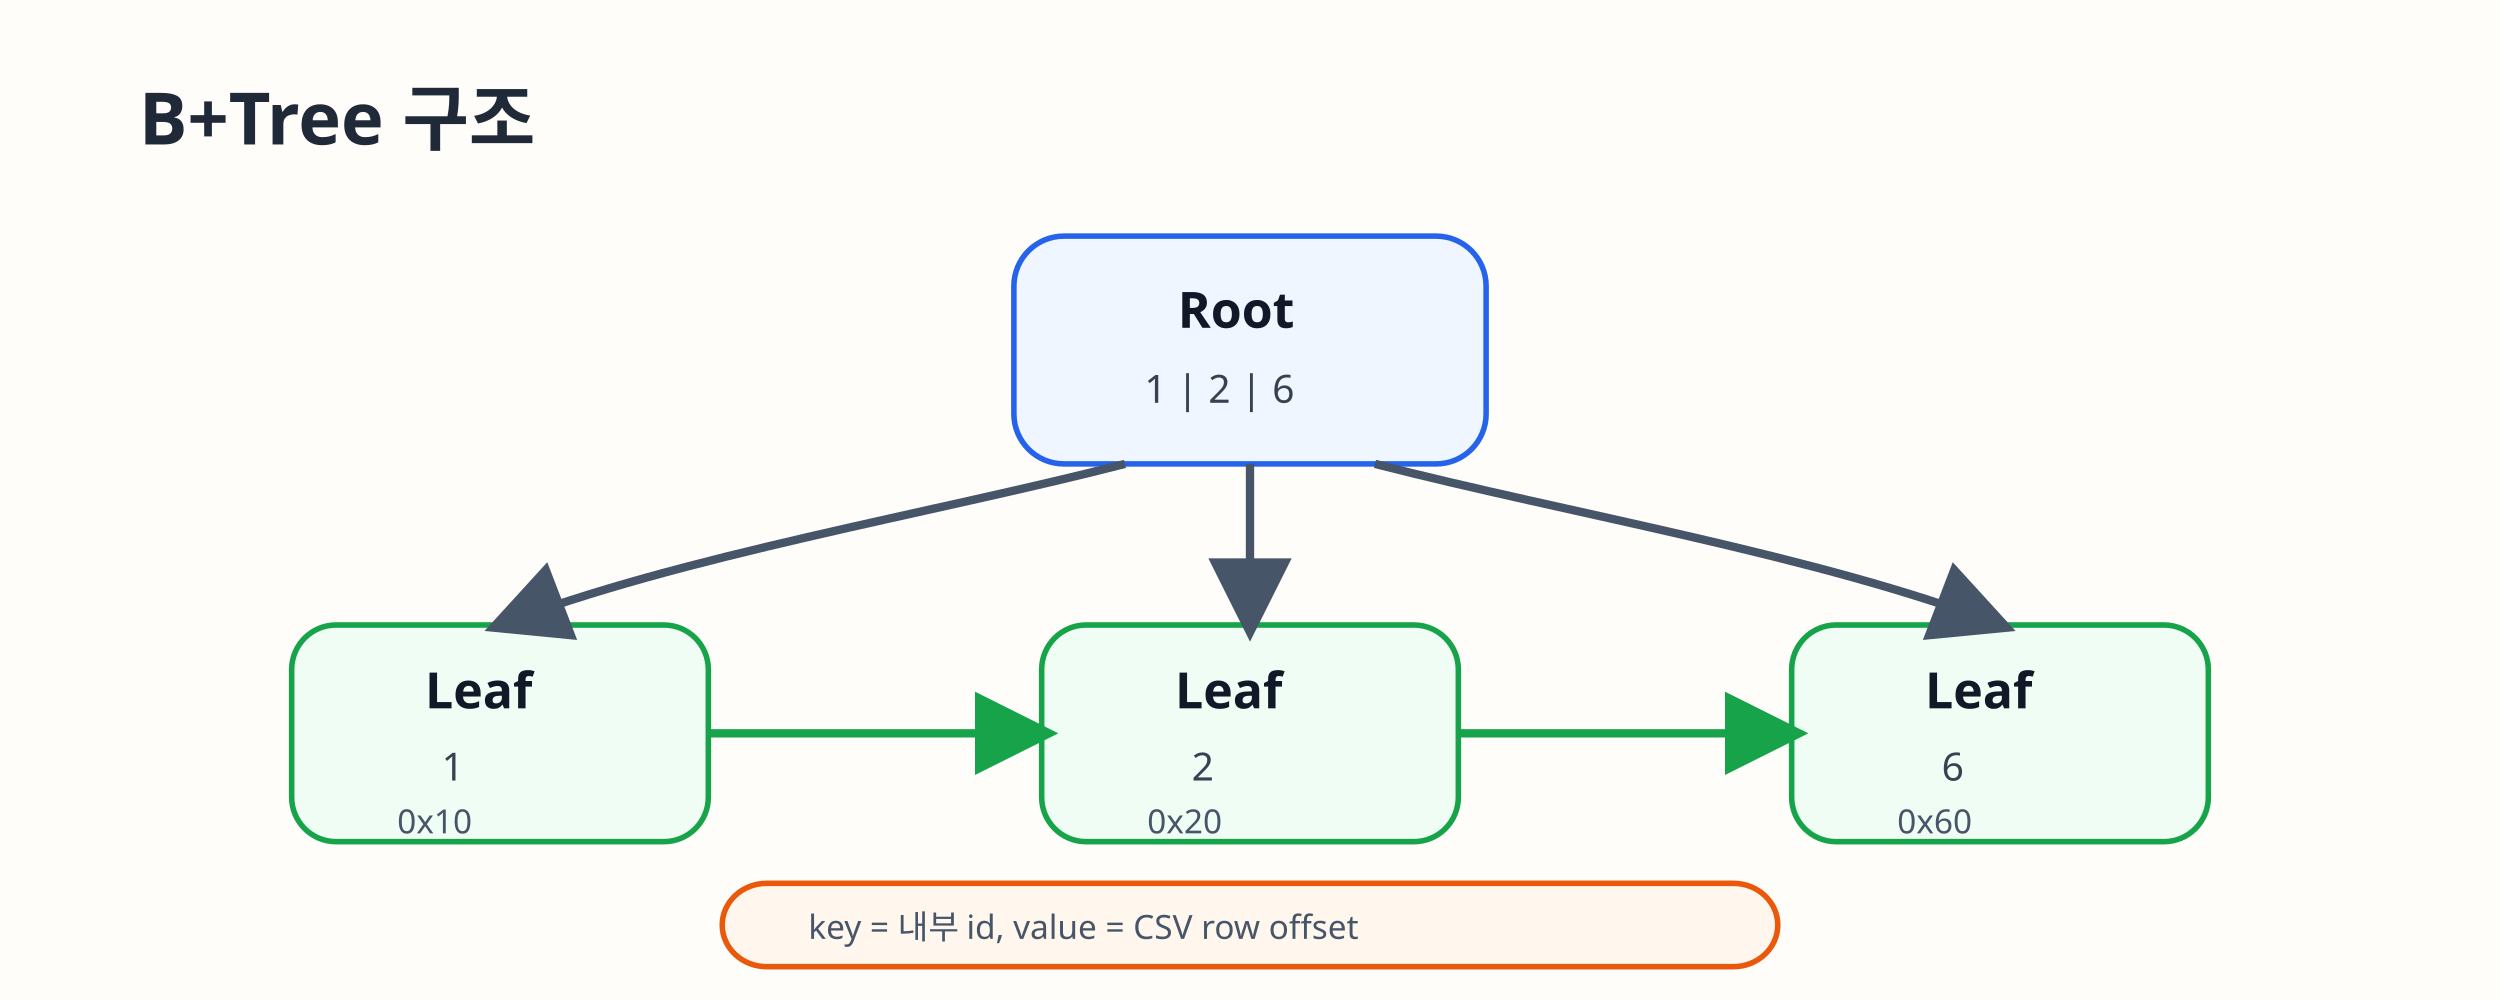
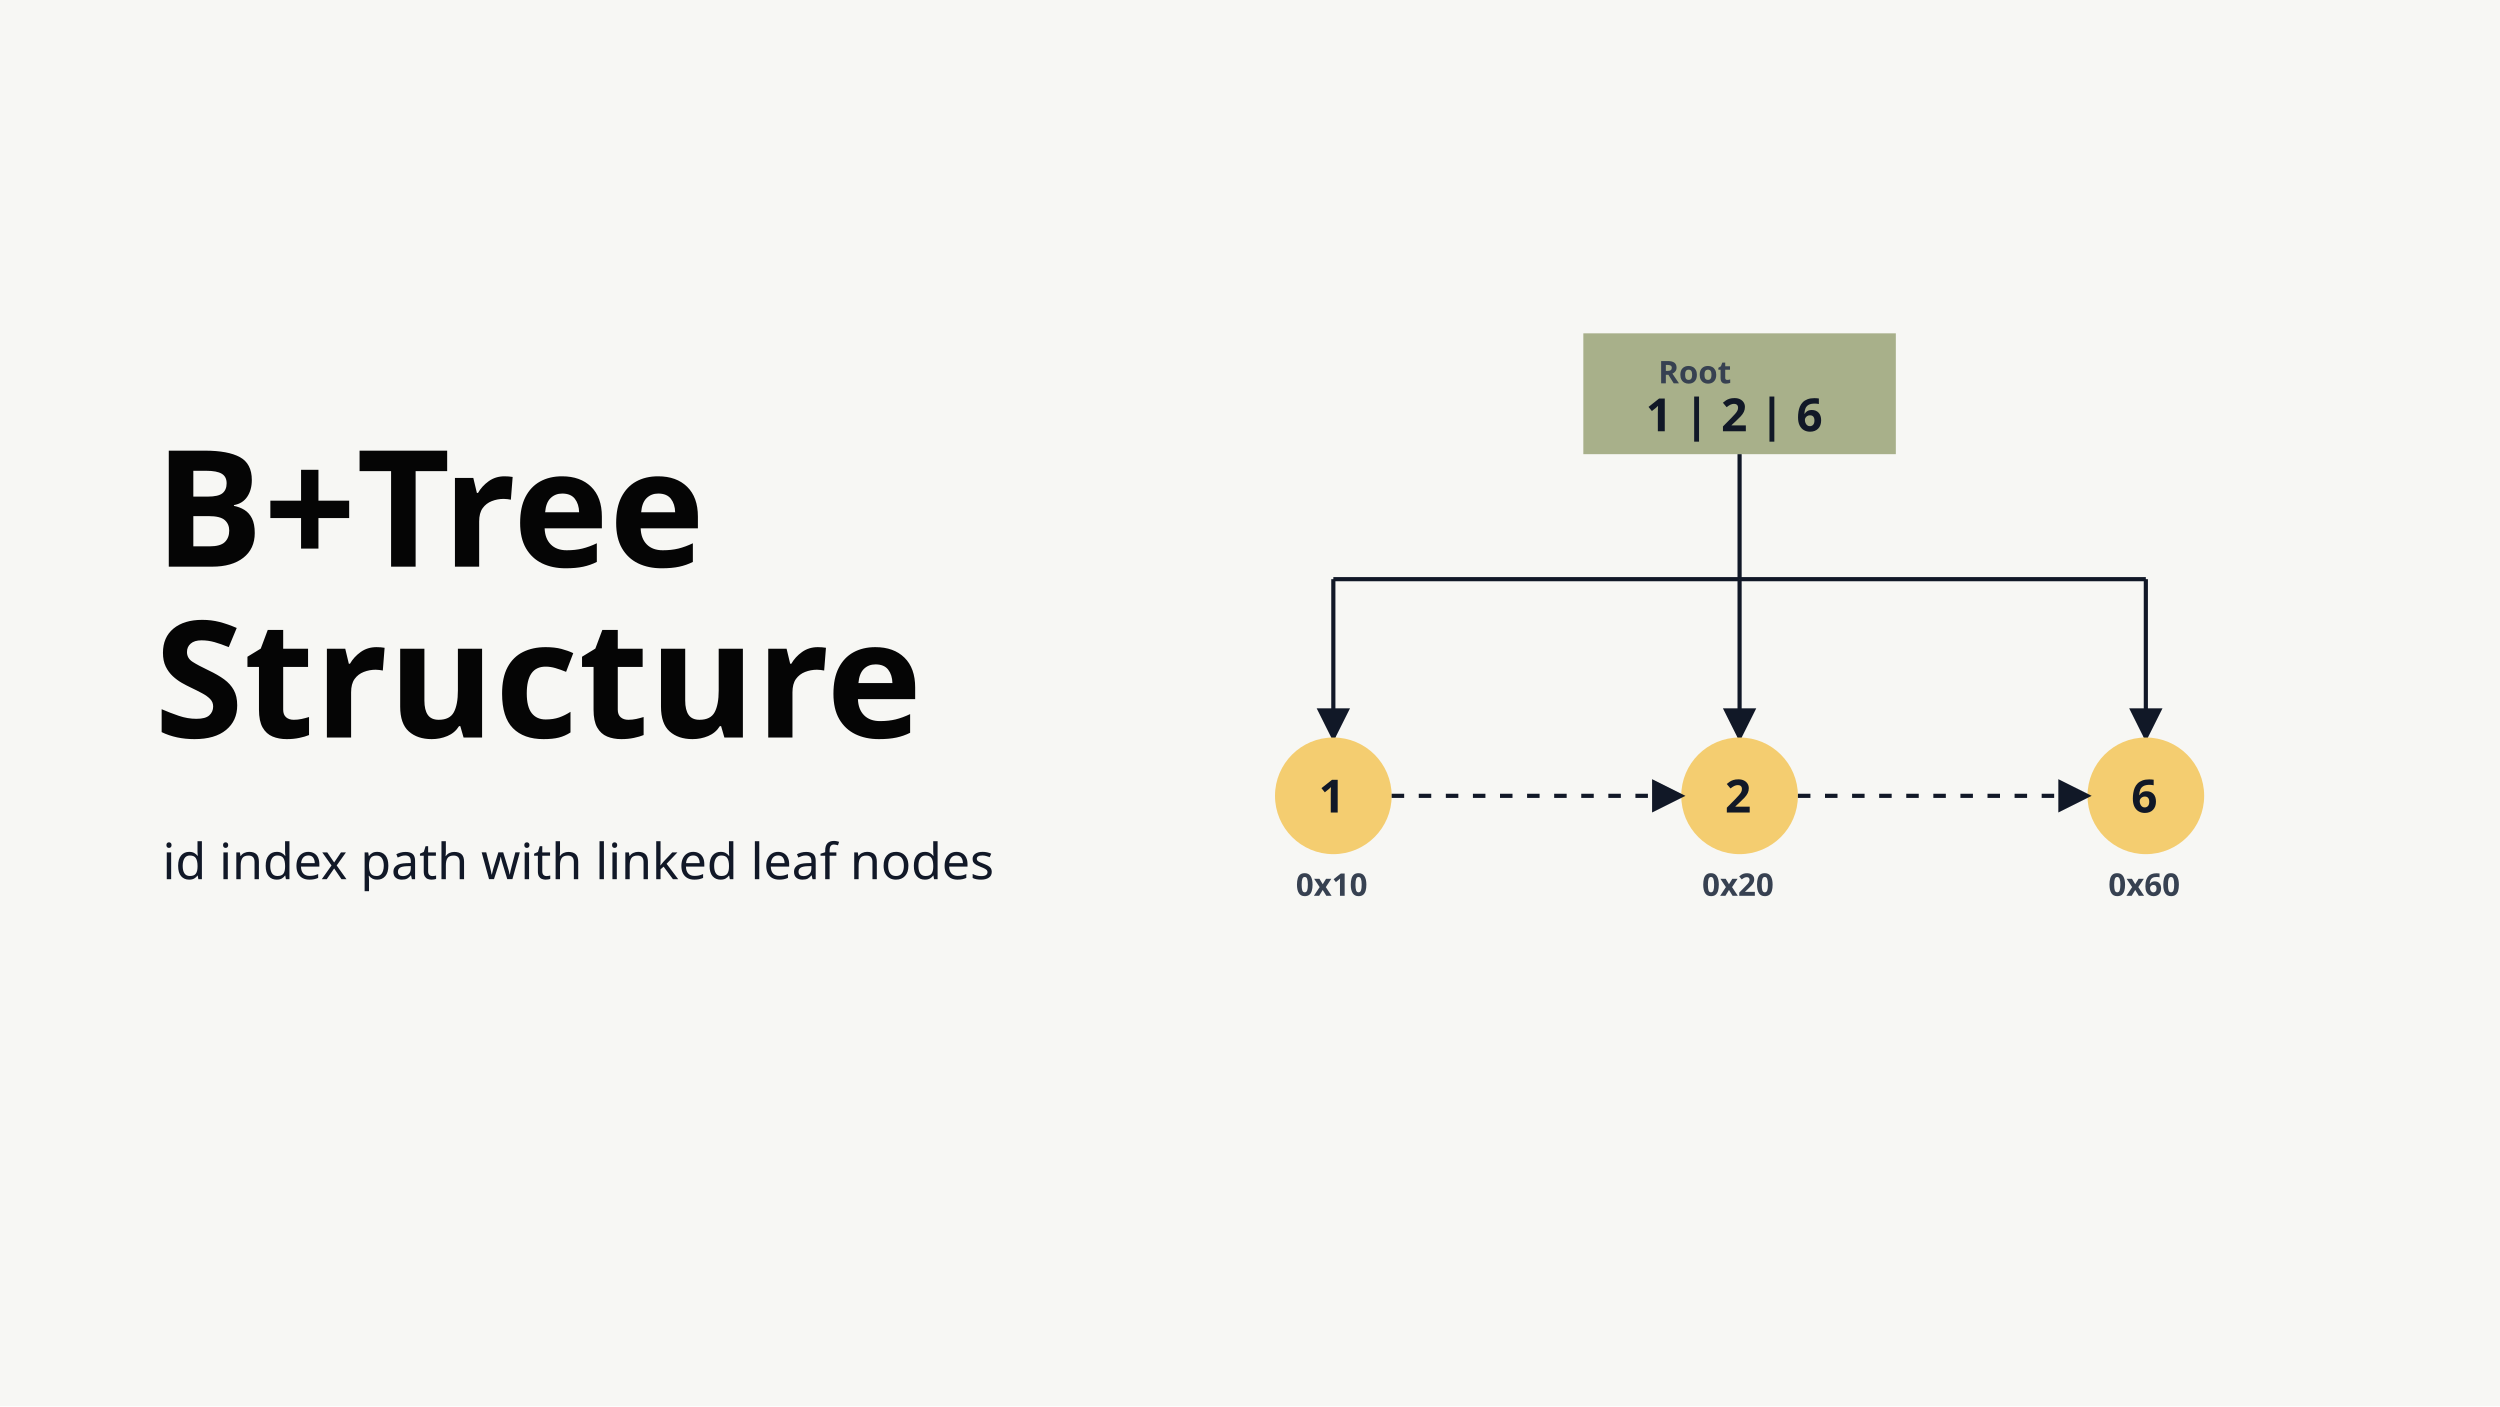
- <svg xmlns="http://www.w3.org/2000/svg" width="900" height="360" viewBox="0 0 900 360">
+ <svg xmlns="http://www.w3.org/2000/svg" width="1200" height="675" viewBox="0 0 1200 675">
  <defs>
    <style>
-       .title { font: 700 26px 'Segoe UI', 'Malgun Gothic', sans-serif; fill: #1f2937; }
-       .label { font: 700 18px 'Segoe UI', 'Malgun Gothic', sans-serif; fill: #111827; }
-       .small { font: 500 14px 'Segoe UI', 'Malgun Gothic', sans-serif; fill: #374151; }
-       .tiny { font: 500 12px 'Segoe UI', 'Malgun Gothic', sans-serif; fill: #475569; }
-       .root { fill: #eff6ff; stroke: #2563eb; stroke-width: 2; rx: 18; }
-       .leaf { fill: #f0fdf4; stroke: #16a34a; stroke-width: 2; rx: 16; }
-       .note { fill: #fff7ed; stroke: #ea580c; stroke-width: 2; rx: 16; }
-       .arrow { stroke: #475569; stroke-width: 3; fill: none; marker-end: url(#arrow); }
-       .leaf-link { stroke: #16a34a; stroke-width: 3; fill: none; marker-end: url(#green-arrow); }
+       .headline { font: 800 78px 'Segoe UI', 'Malgun Gothic', sans-serif; fill: #050505; letter-spacing: 0; }
+       .subtitle { font: 500 24px 'Segoe UI', 'Malgun Gothic', sans-serif; fill: #111827; letter-spacing: 0; }
+       .nodeText { font: 700 22px 'Segoe UI', 'Malgun Gothic', sans-serif; fill: #111827; }
+       .small { font: 600 15px 'Segoe UI', 'Malgun Gothic', sans-serif; fill: #374151; }
+       .root { fill: #a8b08a; }
+       .leaf { fill: #f4cd70; }
+       .line { stroke: #111827; stroke-width: 2; fill: none; }
+       .leafLink { stroke: #111827; stroke-width: 2; stroke-dasharray: 6 7; fill: none; marker-end: url(#arrow); }
+       .arrowLine { stroke: #111827; stroke-width: 2; fill: none; marker-end: url(#arrow); }
    </style>
-     <marker id="arrow" markerWidth="10" markerHeight="10" refX="8" refY="5" orient="auto">
-       <path d="M0,0 L10,5 L0,10 z" fill="#475569" />
-     </marker>
-     <marker id="green-arrow" markerWidth="10" markerHeight="10" refX="8" refY="5" orient="auto">
-       <path d="M0,0 L10,5 L0,10 z" fill="#16a34a" />
+     <marker id="arrow" markerWidth="8" markerHeight="8" refX="7" refY="4" orient="auto">
+       <path d="M0,0 L8,4 L0,8 z" fill="#111827" />
    </marker>
  </defs>
-   <rect width="900" height="360" fill="#fffdfa" />
-   <text x="50" y="52" class="title">B+Tree 구조</text>
-   <rect x="365" y="85" width="170" height="82" class="root" />
-   <text x="424" y="118" class="label">Root</text>
-   <text x="412" y="145" class="small">1 | 2 | 6</text>
-   <rect x="105" y="225" width="150" height="78" class="leaf" />
-   <text x="153" y="255" class="label">Leaf</text>
-   <text x="159" y="281" class="small">1</text>
-   <text x="143" y="300" class="tiny">0x10</text>
-   <rect x="375" y="225" width="150" height="78" class="leaf" />
-   <text x="423" y="255" class="label">Leaf</text>
-   <text x="429" y="281" class="small">2</text>
-   <text x="413" y="300" class="tiny">0x20</text>
-   <rect x="645" y="225" width="150" height="78" class="leaf" />
-   <text x="693" y="255" class="label">Leaf</text>
-   <text x="699" y="281" class="small">6</text>
-   <text x="683" y="300" class="tiny">0x60</text>
-   <path d="M405 167 C335 185 245 200 180 225" class="arrow" />
-   <path d="M450 167 L450 225" class="arrow" />
-   <path d="M495 167 C565 185 655 200 720 225" class="arrow" />
-   <path d="M255 264 L375 264" class="leaf-link" />
-   <path d="M525 264 L645 264" class="leaf-link" />
-   <rect x="260" y="318" width="380" height="30" class="note" />
-   <text x="291" y="338" class="tiny">key = 내부 id, value = CSV row offset</text>
+   <rect width="1200" height="675" fill="#f7f7f4" />
+   <text x="74" y="272" class="headline">B+Tree</text>
+   <text x="74" y="354" class="headline">Structure</text>
+   <text x="78" y="422" class="subtitle">id index path with linked leaf nodes</text>
+   <rect x="760" y="160" width="150" height="58" class="root" />
+   <text x="796" y="184" class="small">Root</text>
+   <text x="790" y="207" class="nodeText">1 | 2 | 6</text>
+   <path d="M835 218 L835 278" class="line" />
+   <path d="M835 278 L640 278" class="line" />
+   <path d="M835 278 L1030 278" class="line" />
+   <path d="M640 278 L640 354" class="arrowLine" />
+   <path d="M835 278 L835 354" class="arrowLine" />
+   <path d="M1030 278 L1030 354" class="arrowLine" />
+   <circle cx="640" cy="382" r="28" class="leaf" />
+   <text x="633" y="390" class="nodeText">1</text>
+   <text x="622" y="430" class="small">0x10</text>
+   <circle cx="835" cy="382" r="28" class="leaf" />
+   <text x="828" y="390" class="nodeText">2</text>
+   <text x="817" y="430" class="small">0x20</text>
+   <circle cx="1030" cy="382" r="28" class="leaf" />
+   <text x="1023" y="390" class="nodeText">6</text>
+   <text x="1012" y="430" class="small">0x60</text>
+   <path d="M668 382 L807 382" class="leafLink" />
+   <path d="M863 382 L1002 382" class="leafLink" />
</svg>
